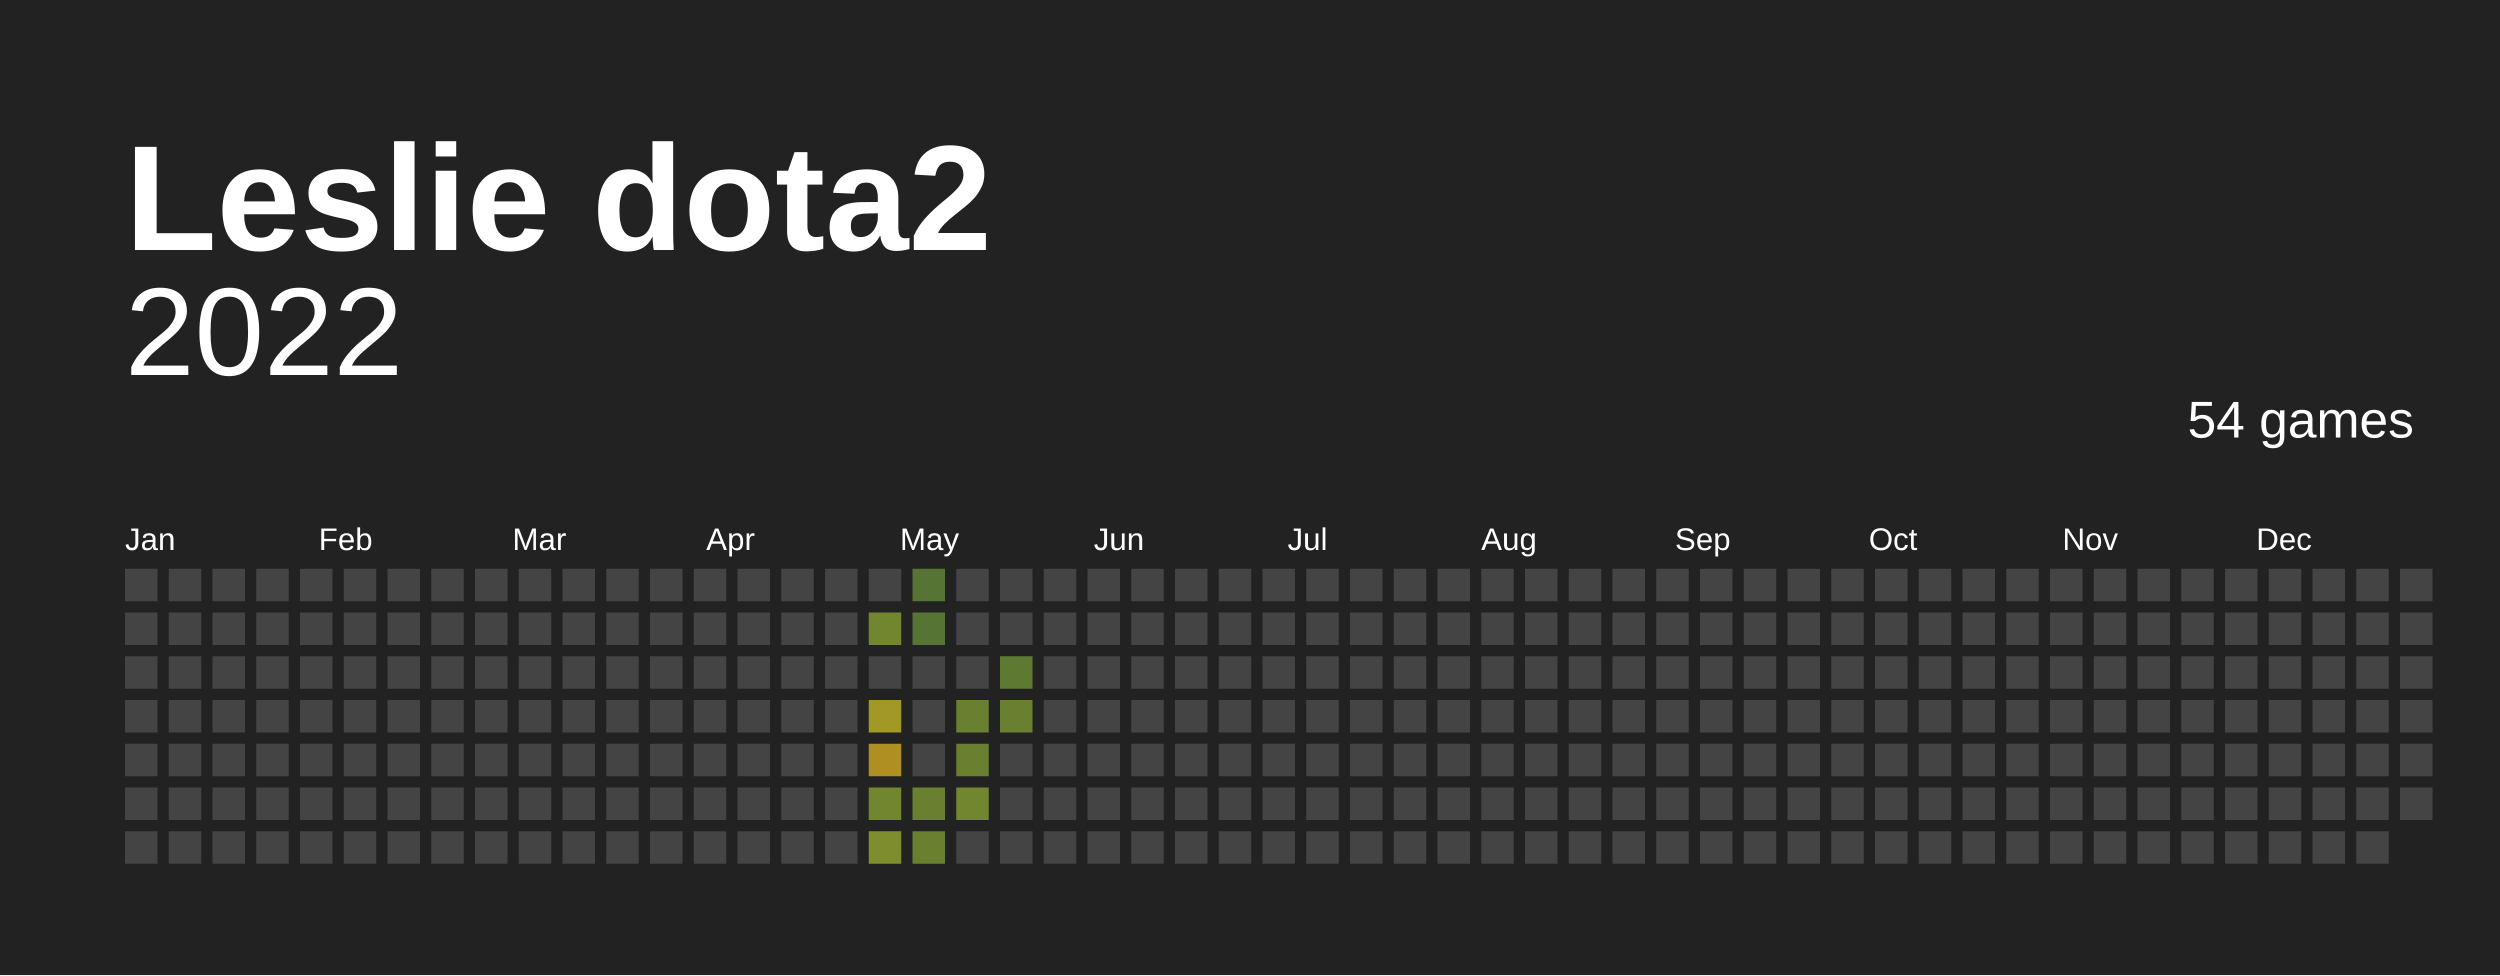
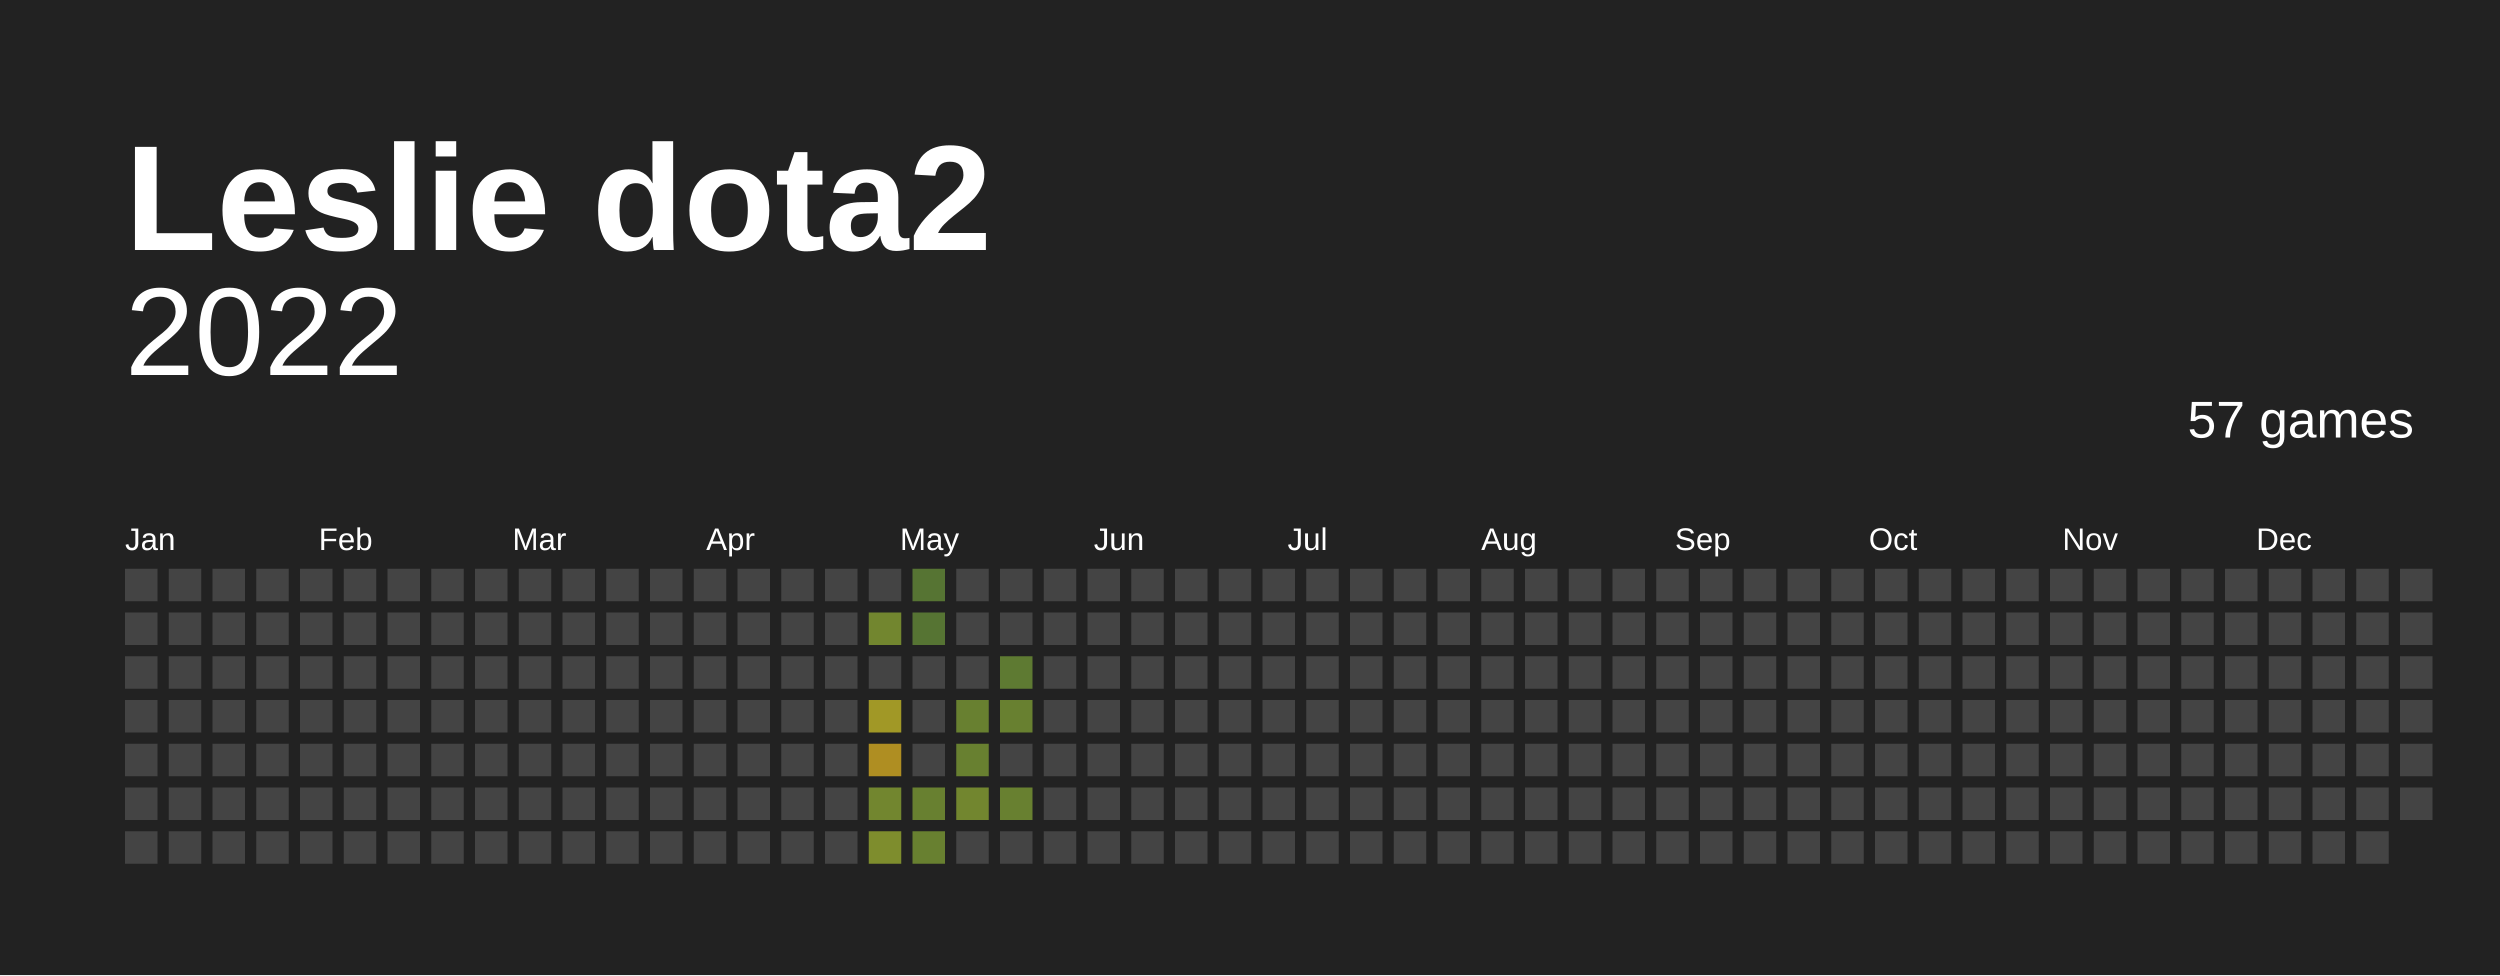
<svg xmlns="http://www.w3.org/2000/svg" baseProfile="full" height="78mm" version="1.1" viewBox="0,0,200,78" width="200mm">
  <defs />
  <rect fill="#222222" height="78" width="200" x="0" y="0" />
  <text fill="#FFFFFF" style="font-size:12px; font-family:Arial; font-weight:bold;" x="10" y="20">Leslie dota2</text>
  <text alignment-baseline="hanging" fill="#FFFFFF" style="font-size:10.0px; font-family:Arial;" x="10" y="30">2022</text>
-   <text alignment-baseline="hanging" fill="#FFFFFF" style="font-size:4.125px; font-family:Arial;" x="175" y="35">54 games</text>
+   <text alignment-baseline="hanging" fill="#FFFFFF" style="font-size:4.125px; font-family:Arial;" x="175" y="35">57 games</text>
  <text fill="#FFFFFF" style="font-size:2.5px; font-family:Arial" x="10.0" y="44">Jan</text>
  <text fill="#FFFFFF" style="font-size:2.5px; font-family:Arial" x="25.5" y="44">Feb</text>
  <text fill="#FFFFFF" style="font-size:2.5px; font-family:Arial" x="41.0" y="44">Mar</text>
  <text fill="#FFFFFF" style="font-size:2.5px; font-family:Arial" x="56.5" y="44">Apr</text>
  <text fill="#FFFFFF" style="font-size:2.5px; font-family:Arial" x="72.0" y="44">May</text>
  <text fill="#FFFFFF" style="font-size:2.5px; font-family:Arial" x="87.5" y="44">Jun</text>
  <text fill="#FFFFFF" style="font-size:2.5px; font-family:Arial" x="103.0" y="44">Jul</text>
  <text fill="#FFFFFF" style="font-size:2.5px; font-family:Arial" x="118.5" y="44">Aug</text>
  <text fill="#FFFFFF" style="font-size:2.5px; font-family:Arial" x="134.0" y="44">Sep</text>
  <text fill="#FFFFFF" style="font-size:2.5px; font-family:Arial" x="149.5" y="44">Oct</text>
  <text fill="#FFFFFF" style="font-size:2.5px; font-family:Arial" x="165.0" y="44">Nov</text>
  <text fill="#FFFFFF" style="font-size:2.5px; font-family:Arial" x="180.5" y="44">Dec</text>
  <rect fill="#444444" height="2.6" width="2.6" x="10.0" y="45.5" />
  <rect fill="#444444" height="2.6" width="2.6" x="10.0" y="49.0" />
  <rect fill="#444444" height="2.6" width="2.6" x="10.0" y="52.5" />
  <rect fill="#444444" height="2.6" width="2.6" x="10.0" y="56.0" />
  <rect fill="#444444" height="2.6" width="2.6" x="10.0" y="59.5" />
  <rect fill="#444444" height="2.6" width="2.6" x="10.0" y="63.0" />
  <rect fill="#444444" height="2.6" width="2.6" x="10.0" y="66.5" />
  <rect fill="#444444" height="2.6" width="2.6" x="13.5" y="45.5" />
  <rect fill="#444444" height="2.6" width="2.6" x="13.5" y="49.0" />
  <rect fill="#444444" height="2.6" width="2.6" x="13.5" y="52.5" />
  <rect fill="#444444" height="2.6" width="2.6" x="13.5" y="56.0" />
  <rect fill="#444444" height="2.6" width="2.6" x="13.5" y="59.5" />
  <rect fill="#444444" height="2.6" width="2.6" x="13.5" y="63.0" />
  <rect fill="#444444" height="2.6" width="2.6" x="13.5" y="66.5" />
  <rect fill="#444444" height="2.6" width="2.6" x="17.0" y="45.5" />
  <rect fill="#444444" height="2.6" width="2.6" x="17.0" y="49.0" />
  <rect fill="#444444" height="2.6" width="2.6" x="17.0" y="52.5" />
  <rect fill="#444444" height="2.6" width="2.6" x="17.0" y="56.0" />
  <rect fill="#444444" height="2.6" width="2.6" x="17.0" y="59.5" />
  <rect fill="#444444" height="2.6" width="2.6" x="17.0" y="63.0" />
  <rect fill="#444444" height="2.6" width="2.6" x="17.0" y="66.5" />
  <rect fill="#444444" height="2.6" width="2.6" x="20.5" y="45.5" />
  <rect fill="#444444" height="2.6" width="2.6" x="20.5" y="49.0" />
  <rect fill="#444444" height="2.6" width="2.6" x="20.5" y="52.5" />
  <rect fill="#444444" height="2.6" width="2.6" x="20.5" y="56.0" />
  <rect fill="#444444" height="2.6" width="2.6" x="20.5" y="59.5" />
  <rect fill="#444444" height="2.6" width="2.6" x="20.5" y="63.0" />
  <rect fill="#444444" height="2.6" width="2.6" x="20.5" y="66.5" />
  <rect fill="#444444" height="2.6" width="2.6" x="24.0" y="45.5" />
  <rect fill="#444444" height="2.6" width="2.6" x="24.0" y="49.0" />
  <rect fill="#444444" height="2.6" width="2.6" x="24.0" y="52.5" />
  <rect fill="#444444" height="2.6" width="2.6" x="24.0" y="56.0" />
  <rect fill="#444444" height="2.6" width="2.6" x="24.0" y="59.5" />
  <rect fill="#444444" height="2.6" width="2.6" x="24.0" y="63.0" />
  <rect fill="#444444" height="2.6" width="2.6" x="24.0" y="66.5" />
  <rect fill="#444444" height="2.6" width="2.6" x="27.5" y="45.5" />
  <rect fill="#444444" height="2.6" width="2.6" x="27.5" y="49.0" />
  <rect fill="#444444" height="2.6" width="2.6" x="27.5" y="52.5" />
  <rect fill="#444444" height="2.6" width="2.6" x="27.5" y="56.0" />
  <rect fill="#444444" height="2.6" width="2.6" x="27.5" y="59.5" />
  <rect fill="#444444" height="2.6" width="2.6" x="27.5" y="63.0" />
  <rect fill="#444444" height="2.6" width="2.6" x="27.5" y="66.5" />
  <rect fill="#444444" height="2.6" width="2.6" x="31.0" y="45.5" />
  <rect fill="#444444" height="2.6" width="2.6" x="31.0" y="49.0" />
  <rect fill="#444444" height="2.6" width="2.6" x="31.0" y="52.5" />
  <rect fill="#444444" height="2.6" width="2.6" x="31.0" y="56.0" />
  <rect fill="#444444" height="2.6" width="2.6" x="31.0" y="59.5" />
  <rect fill="#444444" height="2.6" width="2.6" x="31.0" y="63.0" />
  <rect fill="#444444" height="2.6" width="2.6" x="31.0" y="66.5" />
  <rect fill="#444444" height="2.6" width="2.6" x="34.5" y="45.5" />
  <rect fill="#444444" height="2.6" width="2.6" x="34.5" y="49.0" />
  <rect fill="#444444" height="2.6" width="2.6" x="34.5" y="52.5" />
  <rect fill="#444444" height="2.6" width="2.6" x="34.5" y="56.0" />
  <rect fill="#444444" height="2.6" width="2.6" x="34.5" y="59.5" />
  <rect fill="#444444" height="2.6" width="2.6" x="34.5" y="63.0" />
  <rect fill="#444444" height="2.6" width="2.6" x="34.5" y="66.5" />
  <rect fill="#444444" height="2.6" width="2.6" x="38.0" y="45.5" />
  <rect fill="#444444" height="2.6" width="2.6" x="38.0" y="49.0" />
  <rect fill="#444444" height="2.6" width="2.6" x="38.0" y="52.5" />
  <rect fill="#444444" height="2.6" width="2.6" x="38.0" y="56.0" />
  <rect fill="#444444" height="2.6" width="2.6" x="38.0" y="59.5" />
  <rect fill="#444444" height="2.6" width="2.6" x="38.0" y="63.0" />
  <rect fill="#444444" height="2.6" width="2.6" x="38.0" y="66.5" />
  <rect fill="#444444" height="2.6" width="2.6" x="41.5" y="45.5" />
  <rect fill="#444444" height="2.6" width="2.6" x="41.5" y="49.0" />
  <rect fill="#444444" height="2.6" width="2.6" x="41.5" y="52.5" />
  <rect fill="#444444" height="2.6" width="2.6" x="41.5" y="56.0" />
  <rect fill="#444444" height="2.6" width="2.6" x="41.5" y="59.5" />
  <rect fill="#444444" height="2.6" width="2.6" x="41.5" y="63.0" />
  <rect fill="#444444" height="2.6" width="2.6" x="41.5" y="66.5" />
  <rect fill="#444444" height="2.6" width="2.6" x="45.0" y="45.5" />
  <rect fill="#444444" height="2.6" width="2.6" x="45.0" y="49.0" />
  <rect fill="#444444" height="2.6" width="2.6" x="45.0" y="52.5" />
  <rect fill="#444444" height="2.6" width="2.6" x="45.0" y="56.0" />
  <rect fill="#444444" height="2.6" width="2.6" x="45.0" y="59.5" />
  <rect fill="#444444" height="2.6" width="2.6" x="45.0" y="63.0" />
  <rect fill="#444444" height="2.6" width="2.6" x="45.0" y="66.5" />
  <rect fill="#444444" height="2.6" width="2.6" x="48.5" y="45.5" />
  <rect fill="#444444" height="2.6" width="2.6" x="48.5" y="49.0" />
  <rect fill="#444444" height="2.6" width="2.6" x="48.5" y="52.5" />
  <rect fill="#444444" height="2.6" width="2.6" x="48.5" y="56.0" />
  <rect fill="#444444" height="2.6" width="2.6" x="48.5" y="59.5" />
  <rect fill="#444444" height="2.6" width="2.6" x="48.5" y="63.0" />
  <rect fill="#444444" height="2.6" width="2.6" x="48.5" y="66.5" />
  <rect fill="#444444" height="2.6" width="2.6" x="52.0" y="45.5" />
  <rect fill="#444444" height="2.6" width="2.6" x="52.0" y="49.0" />
  <rect fill="#444444" height="2.6" width="2.6" x="52.0" y="52.5" />
  <rect fill="#444444" height="2.6" width="2.6" x="52.0" y="56.0" />
  <rect fill="#444444" height="2.6" width="2.6" x="52.0" y="59.5" />
  <rect fill="#444444" height="2.6" width="2.6" x="52.0" y="63.0" />
  <rect fill="#444444" height="2.6" width="2.6" x="52.0" y="66.5" />
  <rect fill="#444444" height="2.6" width="2.6" x="55.5" y="45.5" />
  <rect fill="#444444" height="2.6" width="2.6" x="55.5" y="49.0" />
  <rect fill="#444444" height="2.6" width="2.6" x="55.5" y="52.5" />
  <rect fill="#444444" height="2.6" width="2.6" x="55.5" y="56.0" />
  <rect fill="#444444" height="2.6" width="2.6" x="55.5" y="59.5" />
  <rect fill="#444444" height="2.6" width="2.6" x="55.5" y="63.0" />
  <rect fill="#444444" height="2.6" width="2.6" x="55.5" y="66.5" />
  <rect fill="#444444" height="2.6" width="2.6" x="59.0" y="45.5" />
  <rect fill="#444444" height="2.6" width="2.6" x="59.0" y="49.0" />
  <rect fill="#444444" height="2.6" width="2.6" x="59.0" y="52.5" />
  <rect fill="#444444" height="2.6" width="2.6" x="59.0" y="56.0" />
  <rect fill="#444444" height="2.6" width="2.6" x="59.0" y="59.5" />
  <rect fill="#444444" height="2.6" width="2.6" x="59.0" y="63.0" />
  <rect fill="#444444" height="2.6" width="2.6" x="59.0" y="66.5" />
  <rect fill="#444444" height="2.6" width="2.6" x="62.5" y="45.5" />
  <rect fill="#444444" height="2.6" width="2.6" x="62.5" y="49.0" />
  <rect fill="#444444" height="2.6" width="2.6" x="62.5" y="52.5" />
  <rect fill="#444444" height="2.6" width="2.6" x="62.5" y="56.0" />
  <rect fill="#444444" height="2.6" width="2.6" x="62.5" y="59.5" />
  <rect fill="#444444" height="2.6" width="2.6" x="62.5" y="63.0" />
  <rect fill="#444444" height="2.6" width="2.6" x="62.5" y="66.5" />
  <rect fill="#444444" height="2.6" width="2.6" x="66.0" y="45.5" />
  <rect fill="#444444" height="2.6" width="2.6" x="66.0" y="49.0" />
  <rect fill="#444444" height="2.6" width="2.6" x="66.0" y="52.5" />
  <rect fill="#444444" height="2.6" width="2.6" x="66.0" y="56.0" />
  <rect fill="#444444" height="2.6" width="2.6" x="66.0" y="59.5" />
  <rect fill="#444444" height="2.6" width="2.6" x="66.0" y="63.0" />
  <rect fill="#444444" height="2.6" width="2.6" x="66.0" y="66.5" />
  <rect fill="#444444" height="2.6" width="2.6" x="69.5" y="45.5" />
  <rect fill="#72862f" height="2.6" width="2.6" x="69.5" y="49.0" />
  <rect fill="#444444" height="2.6" width="2.6" x="69.5" y="52.5" />
  <rect fill="#a19826" height="2.6" width="2.6" x="69.5" y="56.0" />
  <rect fill="#af8e22" height="2.6" width="2.6" x="69.5" y="59.5" />
  <rect fill="#72862f" height="2.6" width="2.6" x="69.5" y="63.0" />
  <rect fill="#7e8d2d" height="2.6" width="2.6" x="69.5" y="66.5" />
  <rect fill="#567433" height="2.6" width="2.6" x="73.0" y="45.5" />
  <rect fill="#567433" height="2.6" width="2.6" x="73.0" y="49.0" />
  <rect fill="#444444" height="2.6" width="2.6" x="73.0" y="52.5" />
  <rect fill="#444444" height="2.6" width="2.6" x="73.0" y="56.0" />
  <rect fill="#444444" height="2.6" width="2.6" x="73.0" y="59.5" />
  <rect fill="#688030" height="2.6" width="2.6" x="73.0" y="63.0" />
  <rect fill="#688030" height="2.6" width="2.6" x="73.0" y="66.5" />
  <rect fill="#444444" height="2.6" width="2.6" x="76.5" y="45.5" />
  <rect fill="#444444" height="2.6" width="2.6" x="76.5" y="49.0" />
  <rect fill="#444444" height="2.6" width="2.6" x="76.5" y="52.5" />
  <rect fill="#688030" height="2.6" width="2.6" x="76.5" y="56.0" />
  <rect fill="#688030" height="2.6" width="2.6" x="76.5" y="59.5" />
  <rect fill="#72862f" height="2.6" width="2.6" x="76.5" y="63.0" />
  <rect fill="#444444" height="2.6" width="2.6" x="76.5" y="66.5" />
  <rect fill="#444444" height="2.6" width="2.6" x="80.0" y="45.5" />
  <rect fill="#444444" height="2.6" width="2.6" x="80.0" y="49.0" />
  <rect fill="#5e7a32" height="2.6" width="2.6" x="80.0" y="52.5" />
  <rect fill="#688030" height="2.6" width="2.6" x="80.0" y="56.0" />
  <rect fill="#444444" height="2.6" width="2.6" x="80.0" y="59.5" />
-   <rect fill="#444444" height="2.6" width="2.6" x="80.0" y="63.0" />
+   <rect fill="#688030" height="2.6" width="2.6" x="80.0" y="63.0" />
  <rect fill="#444444" height="2.6" width="2.6" x="80.0" y="66.5" />
  <rect fill="#444444" height="2.6" width="2.6" x="83.5" y="45.5" />
  <rect fill="#444444" height="2.6" width="2.6" x="83.5" y="49.0" />
  <rect fill="#444444" height="2.6" width="2.6" x="83.5" y="52.5" />
  <rect fill="#444444" height="2.6" width="2.6" x="83.5" y="56.0" />
  <rect fill="#444444" height="2.6" width="2.6" x="83.5" y="59.5" />
  <rect fill="#444444" height="2.6" width="2.6" x="83.5" y="63.0" />
  <rect fill="#444444" height="2.6" width="2.6" x="83.5" y="66.5" />
  <rect fill="#444444" height="2.6" width="2.6" x="87.0" y="45.5" />
  <rect fill="#444444" height="2.6" width="2.6" x="87.0" y="49.0" />
  <rect fill="#444444" height="2.6" width="2.6" x="87.0" y="52.5" />
  <rect fill="#444444" height="2.6" width="2.6" x="87.0" y="56.0" />
  <rect fill="#444444" height="2.6" width="2.6" x="87.0" y="59.5" />
  <rect fill="#444444" height="2.6" width="2.6" x="87.0" y="63.0" />
  <rect fill="#444444" height="2.6" width="2.6" x="87.0" y="66.5" />
  <rect fill="#444444" height="2.6" width="2.6" x="90.5" y="45.5" />
  <rect fill="#444444" height="2.6" width="2.6" x="90.5" y="49.0" />
  <rect fill="#444444" height="2.6" width="2.6" x="90.5" y="52.5" />
  <rect fill="#444444" height="2.6" width="2.6" x="90.5" y="56.0" />
  <rect fill="#444444" height="2.6" width="2.6" x="90.5" y="59.5" />
  <rect fill="#444444" height="2.6" width="2.6" x="90.5" y="63.0" />
  <rect fill="#444444" height="2.6" width="2.6" x="90.5" y="66.5" />
  <rect fill="#444444" height="2.6" width="2.6" x="94.0" y="45.5" />
  <rect fill="#444444" height="2.6" width="2.6" x="94.0" y="49.0" />
  <rect fill="#444444" height="2.6" width="2.6" x="94.0" y="52.5" />
  <rect fill="#444444" height="2.6" width="2.6" x="94.0" y="56.0" />
  <rect fill="#444444" height="2.6" width="2.6" x="94.0" y="59.5" />
  <rect fill="#444444" height="2.6" width="2.6" x="94.0" y="63.0" />
  <rect fill="#444444" height="2.6" width="2.6" x="94.0" y="66.5" />
  <rect fill="#444444" height="2.6" width="2.6" x="97.5" y="45.5" />
  <rect fill="#444444" height="2.6" width="2.6" x="97.5" y="49.0" />
  <rect fill="#444444" height="2.6" width="2.6" x="97.5" y="52.5" />
  <rect fill="#444444" height="2.6" width="2.6" x="97.5" y="56.0" />
  <rect fill="#444444" height="2.6" width="2.6" x="97.5" y="59.5" />
  <rect fill="#444444" height="2.6" width="2.6" x="97.5" y="63.0" />
  <rect fill="#444444" height="2.6" width="2.6" x="97.5" y="66.5" />
  <rect fill="#444444" height="2.6" width="2.6" x="101.0" y="45.5" />
  <rect fill="#444444" height="2.6" width="2.6" x="101.0" y="49.0" />
  <rect fill="#444444" height="2.6" width="2.6" x="101.0" y="52.5" />
  <rect fill="#444444" height="2.6" width="2.6" x="101.0" y="56.0" />
  <rect fill="#444444" height="2.6" width="2.6" x="101.0" y="59.5" />
  <rect fill="#444444" height="2.6" width="2.6" x="101.0" y="63.0" />
  <rect fill="#444444" height="2.6" width="2.6" x="101.0" y="66.5" />
  <rect fill="#444444" height="2.6" width="2.6" x="104.5" y="45.5" />
  <rect fill="#444444" height="2.6" width="2.6" x="104.5" y="49.0" />
  <rect fill="#444444" height="2.6" width="2.6" x="104.5" y="52.5" />
  <rect fill="#444444" height="2.6" width="2.6" x="104.5" y="56.0" />
  <rect fill="#444444" height="2.6" width="2.6" x="104.5" y="59.5" />
  <rect fill="#444444" height="2.6" width="2.6" x="104.5" y="63.0" />
  <rect fill="#444444" height="2.6" width="2.6" x="104.5" y="66.5" />
  <rect fill="#444444" height="2.6" width="2.6" x="108.0" y="45.5" />
  <rect fill="#444444" height="2.6" width="2.6" x="108.0" y="49.0" />
  <rect fill="#444444" height="2.6" width="2.6" x="108.0" y="52.5" />
  <rect fill="#444444" height="2.6" width="2.6" x="108.0" y="56.0" />
  <rect fill="#444444" height="2.6" width="2.6" x="108.0" y="59.5" />
  <rect fill="#444444" height="2.6" width="2.6" x="108.0" y="63.0" />
  <rect fill="#444444" height="2.6" width="2.6" x="108.0" y="66.5" />
  <rect fill="#444444" height="2.6" width="2.6" x="111.5" y="45.5" />
  <rect fill="#444444" height="2.6" width="2.6" x="111.5" y="49.0" />
  <rect fill="#444444" height="2.6" width="2.6" x="111.5" y="52.5" />
  <rect fill="#444444" height="2.6" width="2.6" x="111.5" y="56.0" />
  <rect fill="#444444" height="2.6" width="2.6" x="111.5" y="59.5" />
  <rect fill="#444444" height="2.6" width="2.6" x="111.5" y="63.0" />
  <rect fill="#444444" height="2.6" width="2.6" x="111.5" y="66.5" />
  <rect fill="#444444" height="2.6" width="2.6" x="115.0" y="45.5" />
  <rect fill="#444444" height="2.6" width="2.6" x="115.0" y="49.0" />
  <rect fill="#444444" height="2.6" width="2.6" x="115.0" y="52.5" />
  <rect fill="#444444" height="2.6" width="2.6" x="115.0" y="56.0" />
  <rect fill="#444444" height="2.6" width="2.6" x="115.0" y="59.5" />
  <rect fill="#444444" height="2.6" width="2.6" x="115.0" y="63.0" />
  <rect fill="#444444" height="2.6" width="2.6" x="115.0" y="66.5" />
  <rect fill="#444444" height="2.6" width="2.6" x="118.5" y="45.5" />
  <rect fill="#444444" height="2.6" width="2.6" x="118.5" y="49.0" />
  <rect fill="#444444" height="2.6" width="2.6" x="118.5" y="52.5" />
  <rect fill="#444444" height="2.6" width="2.6" x="118.5" y="56.0" />
  <rect fill="#444444" height="2.6" width="2.6" x="118.5" y="59.5" />
  <rect fill="#444444" height="2.6" width="2.6" x="118.5" y="63.0" />
  <rect fill="#444444" height="2.6" width="2.6" x="118.5" y="66.5" />
  <rect fill="#444444" height="2.6" width="2.6" x="122.0" y="45.5" />
  <rect fill="#444444" height="2.6" width="2.6" x="122.0" y="49.0" />
  <rect fill="#444444" height="2.6" width="2.6" x="122.0" y="52.5" />
  <rect fill="#444444" height="2.6" width="2.6" x="122.0" y="56.0" />
  <rect fill="#444444" height="2.6" width="2.6" x="122.0" y="59.5" />
  <rect fill="#444444" height="2.6" width="2.6" x="122.0" y="63.0" />
  <rect fill="#444444" height="2.6" width="2.6" x="122.0" y="66.5" />
  <rect fill="#444444" height="2.6" width="2.6" x="125.5" y="45.5" />
  <rect fill="#444444" height="2.6" width="2.6" x="125.5" y="49.0" />
  <rect fill="#444444" height="2.6" width="2.6" x="125.5" y="52.5" />
  <rect fill="#444444" height="2.6" width="2.6" x="125.5" y="56.0" />
  <rect fill="#444444" height="2.6" width="2.6" x="125.5" y="59.5" />
  <rect fill="#444444" height="2.6" width="2.6" x="125.5" y="63.0" />
  <rect fill="#444444" height="2.6" width="2.6" x="125.5" y="66.5" />
  <rect fill="#444444" height="2.6" width="2.6" x="129.0" y="45.5" />
  <rect fill="#444444" height="2.6" width="2.6" x="129.0" y="49.0" />
  <rect fill="#444444" height="2.6" width="2.6" x="129.0" y="52.5" />
  <rect fill="#444444" height="2.6" width="2.6" x="129.0" y="56.0" />
  <rect fill="#444444" height="2.6" width="2.6" x="129.0" y="59.5" />
  <rect fill="#444444" height="2.6" width="2.6" x="129.0" y="63.0" />
  <rect fill="#444444" height="2.6" width="2.6" x="129.0" y="66.5" />
  <rect fill="#444444" height="2.6" width="2.6" x="132.5" y="45.5" />
  <rect fill="#444444" height="2.6" width="2.6" x="132.5" y="49.0" />
  <rect fill="#444444" height="2.6" width="2.6" x="132.5" y="52.5" />
  <rect fill="#444444" height="2.6" width="2.6" x="132.5" y="56.0" />
  <rect fill="#444444" height="2.6" width="2.6" x="132.5" y="59.5" />
  <rect fill="#444444" height="2.6" width="2.6" x="132.5" y="63.0" />
  <rect fill="#444444" height="2.6" width="2.6" x="132.5" y="66.5" />
  <rect fill="#444444" height="2.6" width="2.6" x="136.0" y="45.5" />
  <rect fill="#444444" height="2.6" width="2.6" x="136.0" y="49.0" />
  <rect fill="#444444" height="2.6" width="2.6" x="136.0" y="52.5" />
  <rect fill="#444444" height="2.6" width="2.6" x="136.0" y="56.0" />
  <rect fill="#444444" height="2.6" width="2.6" x="136.0" y="59.5" />
  <rect fill="#444444" height="2.6" width="2.6" x="136.0" y="63.0" />
  <rect fill="#444444" height="2.6" width="2.6" x="136.0" y="66.5" />
  <rect fill="#444444" height="2.6" width="2.6" x="139.5" y="45.5" />
  <rect fill="#444444" height="2.6" width="2.6" x="139.5" y="49.0" />
  <rect fill="#444444" height="2.6" width="2.6" x="139.5" y="52.5" />
  <rect fill="#444444" height="2.6" width="2.6" x="139.5" y="56.0" />
  <rect fill="#444444" height="2.6" width="2.6" x="139.5" y="59.5" />
  <rect fill="#444444" height="2.6" width="2.6" x="139.5" y="63.0" />
  <rect fill="#444444" height="2.6" width="2.6" x="139.5" y="66.5" />
  <rect fill="#444444" height="2.6" width="2.6" x="143.0" y="45.5" />
  <rect fill="#444444" height="2.6" width="2.6" x="143.0" y="49.0" />
  <rect fill="#444444" height="2.6" width="2.6" x="143.0" y="52.5" />
  <rect fill="#444444" height="2.6" width="2.6" x="143.0" y="56.0" />
  <rect fill="#444444" height="2.6" width="2.6" x="143.0" y="59.5" />
  <rect fill="#444444" height="2.6" width="2.6" x="143.0" y="63.0" />
  <rect fill="#444444" height="2.6" width="2.6" x="143.0" y="66.5" />
  <rect fill="#444444" height="2.6" width="2.6" x="146.5" y="45.5" />
  <rect fill="#444444" height="2.6" width="2.6" x="146.5" y="49.0" />
  <rect fill="#444444" height="2.6" width="2.6" x="146.5" y="52.5" />
  <rect fill="#444444" height="2.6" width="2.6" x="146.5" y="56.0" />
  <rect fill="#444444" height="2.6" width="2.6" x="146.5" y="59.5" />
  <rect fill="#444444" height="2.6" width="2.6" x="146.5" y="63.0" />
  <rect fill="#444444" height="2.6" width="2.6" x="146.5" y="66.5" />
  <rect fill="#444444" height="2.6" width="2.6" x="150.0" y="45.5" />
  <rect fill="#444444" height="2.6" width="2.6" x="150.0" y="49.0" />
  <rect fill="#444444" height="2.6" width="2.6" x="150.0" y="52.5" />
  <rect fill="#444444" height="2.6" width="2.6" x="150.0" y="56.0" />
  <rect fill="#444444" height="2.6" width="2.6" x="150.0" y="59.5" />
  <rect fill="#444444" height="2.6" width="2.6" x="150.0" y="63.0" />
  <rect fill="#444444" height="2.6" width="2.6" x="150.0" y="66.5" />
  <rect fill="#444444" height="2.6" width="2.6" x="153.5" y="45.5" />
  <rect fill="#444444" height="2.6" width="2.6" x="153.5" y="49.0" />
  <rect fill="#444444" height="2.6" width="2.6" x="153.5" y="52.5" />
  <rect fill="#444444" height="2.6" width="2.6" x="153.5" y="56.0" />
  <rect fill="#444444" height="2.6" width="2.6" x="153.5" y="59.5" />
  <rect fill="#444444" height="2.6" width="2.6" x="153.5" y="63.0" />
  <rect fill="#444444" height="2.6" width="2.6" x="153.5" y="66.5" />
  <rect fill="#444444" height="2.6" width="2.6" x="157.0" y="45.5" />
  <rect fill="#444444" height="2.6" width="2.6" x="157.0" y="49.0" />
  <rect fill="#444444" height="2.6" width="2.6" x="157.0" y="52.5" />
  <rect fill="#444444" height="2.6" width="2.6" x="157.0" y="56.0" />
  <rect fill="#444444" height="2.6" width="2.6" x="157.0" y="59.5" />
  <rect fill="#444444" height="2.6" width="2.6" x="157.0" y="63.0" />
  <rect fill="#444444" height="2.6" width="2.6" x="157.0" y="66.5" />
  <rect fill="#444444" height="2.6" width="2.6" x="160.5" y="45.5" />
  <rect fill="#444444" height="2.6" width="2.6" x="160.5" y="49.0" />
  <rect fill="#444444" height="2.6" width="2.6" x="160.5" y="52.5" />
  <rect fill="#444444" height="2.6" width="2.6" x="160.5" y="56.0" />
  <rect fill="#444444" height="2.6" width="2.6" x="160.5" y="59.5" />
  <rect fill="#444444" height="2.6" width="2.6" x="160.5" y="63.0" />
  <rect fill="#444444" height="2.6" width="2.6" x="160.5" y="66.5" />
  <rect fill="#444444" height="2.6" width="2.6" x="164.0" y="45.5" />
  <rect fill="#444444" height="2.6" width="2.6" x="164.0" y="49.0" />
  <rect fill="#444444" height="2.6" width="2.6" x="164.0" y="52.5" />
  <rect fill="#444444" height="2.6" width="2.6" x="164.0" y="56.0" />
  <rect fill="#444444" height="2.6" width="2.6" x="164.0" y="59.5" />
  <rect fill="#444444" height="2.6" width="2.6" x="164.0" y="63.0" />
  <rect fill="#444444" height="2.6" width="2.6" x="164.0" y="66.5" />
  <rect fill="#444444" height="2.6" width="2.6" x="167.5" y="45.5" />
  <rect fill="#444444" height="2.6" width="2.6" x="167.5" y="49.0" />
  <rect fill="#444444" height="2.6" width="2.6" x="167.5" y="52.5" />
  <rect fill="#444444" height="2.6" width="2.6" x="167.5" y="56.0" />
  <rect fill="#444444" height="2.6" width="2.6" x="167.5" y="59.5" />
  <rect fill="#444444" height="2.6" width="2.6" x="167.5" y="63.0" />
  <rect fill="#444444" height="2.6" width="2.6" x="167.5" y="66.5" />
  <rect fill="#444444" height="2.6" width="2.6" x="171.0" y="45.5" />
  <rect fill="#444444" height="2.6" width="2.6" x="171.0" y="49.0" />
  <rect fill="#444444" height="2.6" width="2.6" x="171.0" y="52.5" />
  <rect fill="#444444" height="2.6" width="2.6" x="171.0" y="56.0" />
  <rect fill="#444444" height="2.6" width="2.6" x="171.0" y="59.5" />
  <rect fill="#444444" height="2.6" width="2.6" x="171.0" y="63.0" />
  <rect fill="#444444" height="2.6" width="2.6" x="171.0" y="66.5" />
  <rect fill="#444444" height="2.6" width="2.6" x="174.5" y="45.5" />
  <rect fill="#444444" height="2.6" width="2.6" x="174.5" y="49.0" />
  <rect fill="#444444" height="2.6" width="2.6" x="174.5" y="52.5" />
  <rect fill="#444444" height="2.6" width="2.6" x="174.5" y="56.0" />
  <rect fill="#444444" height="2.6" width="2.6" x="174.5" y="59.5" />
  <rect fill="#444444" height="2.6" width="2.6" x="174.5" y="63.0" />
  <rect fill="#444444" height="2.6" width="2.6" x="174.5" y="66.5" />
  <rect fill="#444444" height="2.6" width="2.6" x="178.0" y="45.5" />
  <rect fill="#444444" height="2.6" width="2.6" x="178.0" y="49.0" />
  <rect fill="#444444" height="2.6" width="2.6" x="178.0" y="52.5" />
  <rect fill="#444444" height="2.6" width="2.6" x="178.0" y="56.0" />
  <rect fill="#444444" height="2.6" width="2.6" x="178.0" y="59.5" />
  <rect fill="#444444" height="2.6" width="2.6" x="178.0" y="63.0" />
  <rect fill="#444444" height="2.6" width="2.6" x="178.0" y="66.5" />
  <rect fill="#444444" height="2.6" width="2.6" x="181.5" y="45.5" />
  <rect fill="#444444" height="2.6" width="2.6" x="181.5" y="49.0" />
  <rect fill="#444444" height="2.6" width="2.6" x="181.5" y="52.5" />
  <rect fill="#444444" height="2.6" width="2.6" x="181.5" y="56.0" />
  <rect fill="#444444" height="2.6" width="2.6" x="181.5" y="59.5" />
  <rect fill="#444444" height="2.6" width="2.6" x="181.5" y="63.0" />
  <rect fill="#444444" height="2.6" width="2.6" x="181.5" y="66.5" />
  <rect fill="#444444" height="2.6" width="2.6" x="185.0" y="45.5" />
  <rect fill="#444444" height="2.6" width="2.6" x="185.0" y="49.0" />
  <rect fill="#444444" height="2.6" width="2.6" x="185.0" y="52.5" />
  <rect fill="#444444" height="2.6" width="2.6" x="185.0" y="56.0" />
  <rect fill="#444444" height="2.6" width="2.6" x="185.0" y="59.5" />
  <rect fill="#444444" height="2.6" width="2.6" x="185.0" y="63.0" />
  <rect fill="#444444" height="2.6" width="2.6" x="185.0" y="66.5" />
  <rect fill="#444444" height="2.6" width="2.6" x="188.5" y="45.5" />
  <rect fill="#444444" height="2.6" width="2.6" x="188.5" y="49.0" />
  <rect fill="#444444" height="2.6" width="2.6" x="188.5" y="52.5" />
  <rect fill="#444444" height="2.6" width="2.6" x="188.5" y="56.0" />
  <rect fill="#444444" height="2.6" width="2.6" x="188.5" y="59.5" />
  <rect fill="#444444" height="2.6" width="2.6" x="188.5" y="63.0" />
  <rect fill="#444444" height="2.6" width="2.6" x="188.5" y="66.5" />
  <rect fill="#444444" height="2.6" width="2.6" x="192.0" y="45.5" />
  <rect fill="#444444" height="2.6" width="2.6" x="192.0" y="49.0" />
  <rect fill="#444444" height="2.6" width="2.6" x="192.0" y="52.5" />
  <rect fill="#444444" height="2.6" width="2.6" x="192.0" y="56.0" />
  <rect fill="#444444" height="2.6" width="2.6" x="192.0" y="59.5" />
  <rect fill="#444444" height="2.6" width="2.6" x="192.0" y="63.0" />
</svg>
